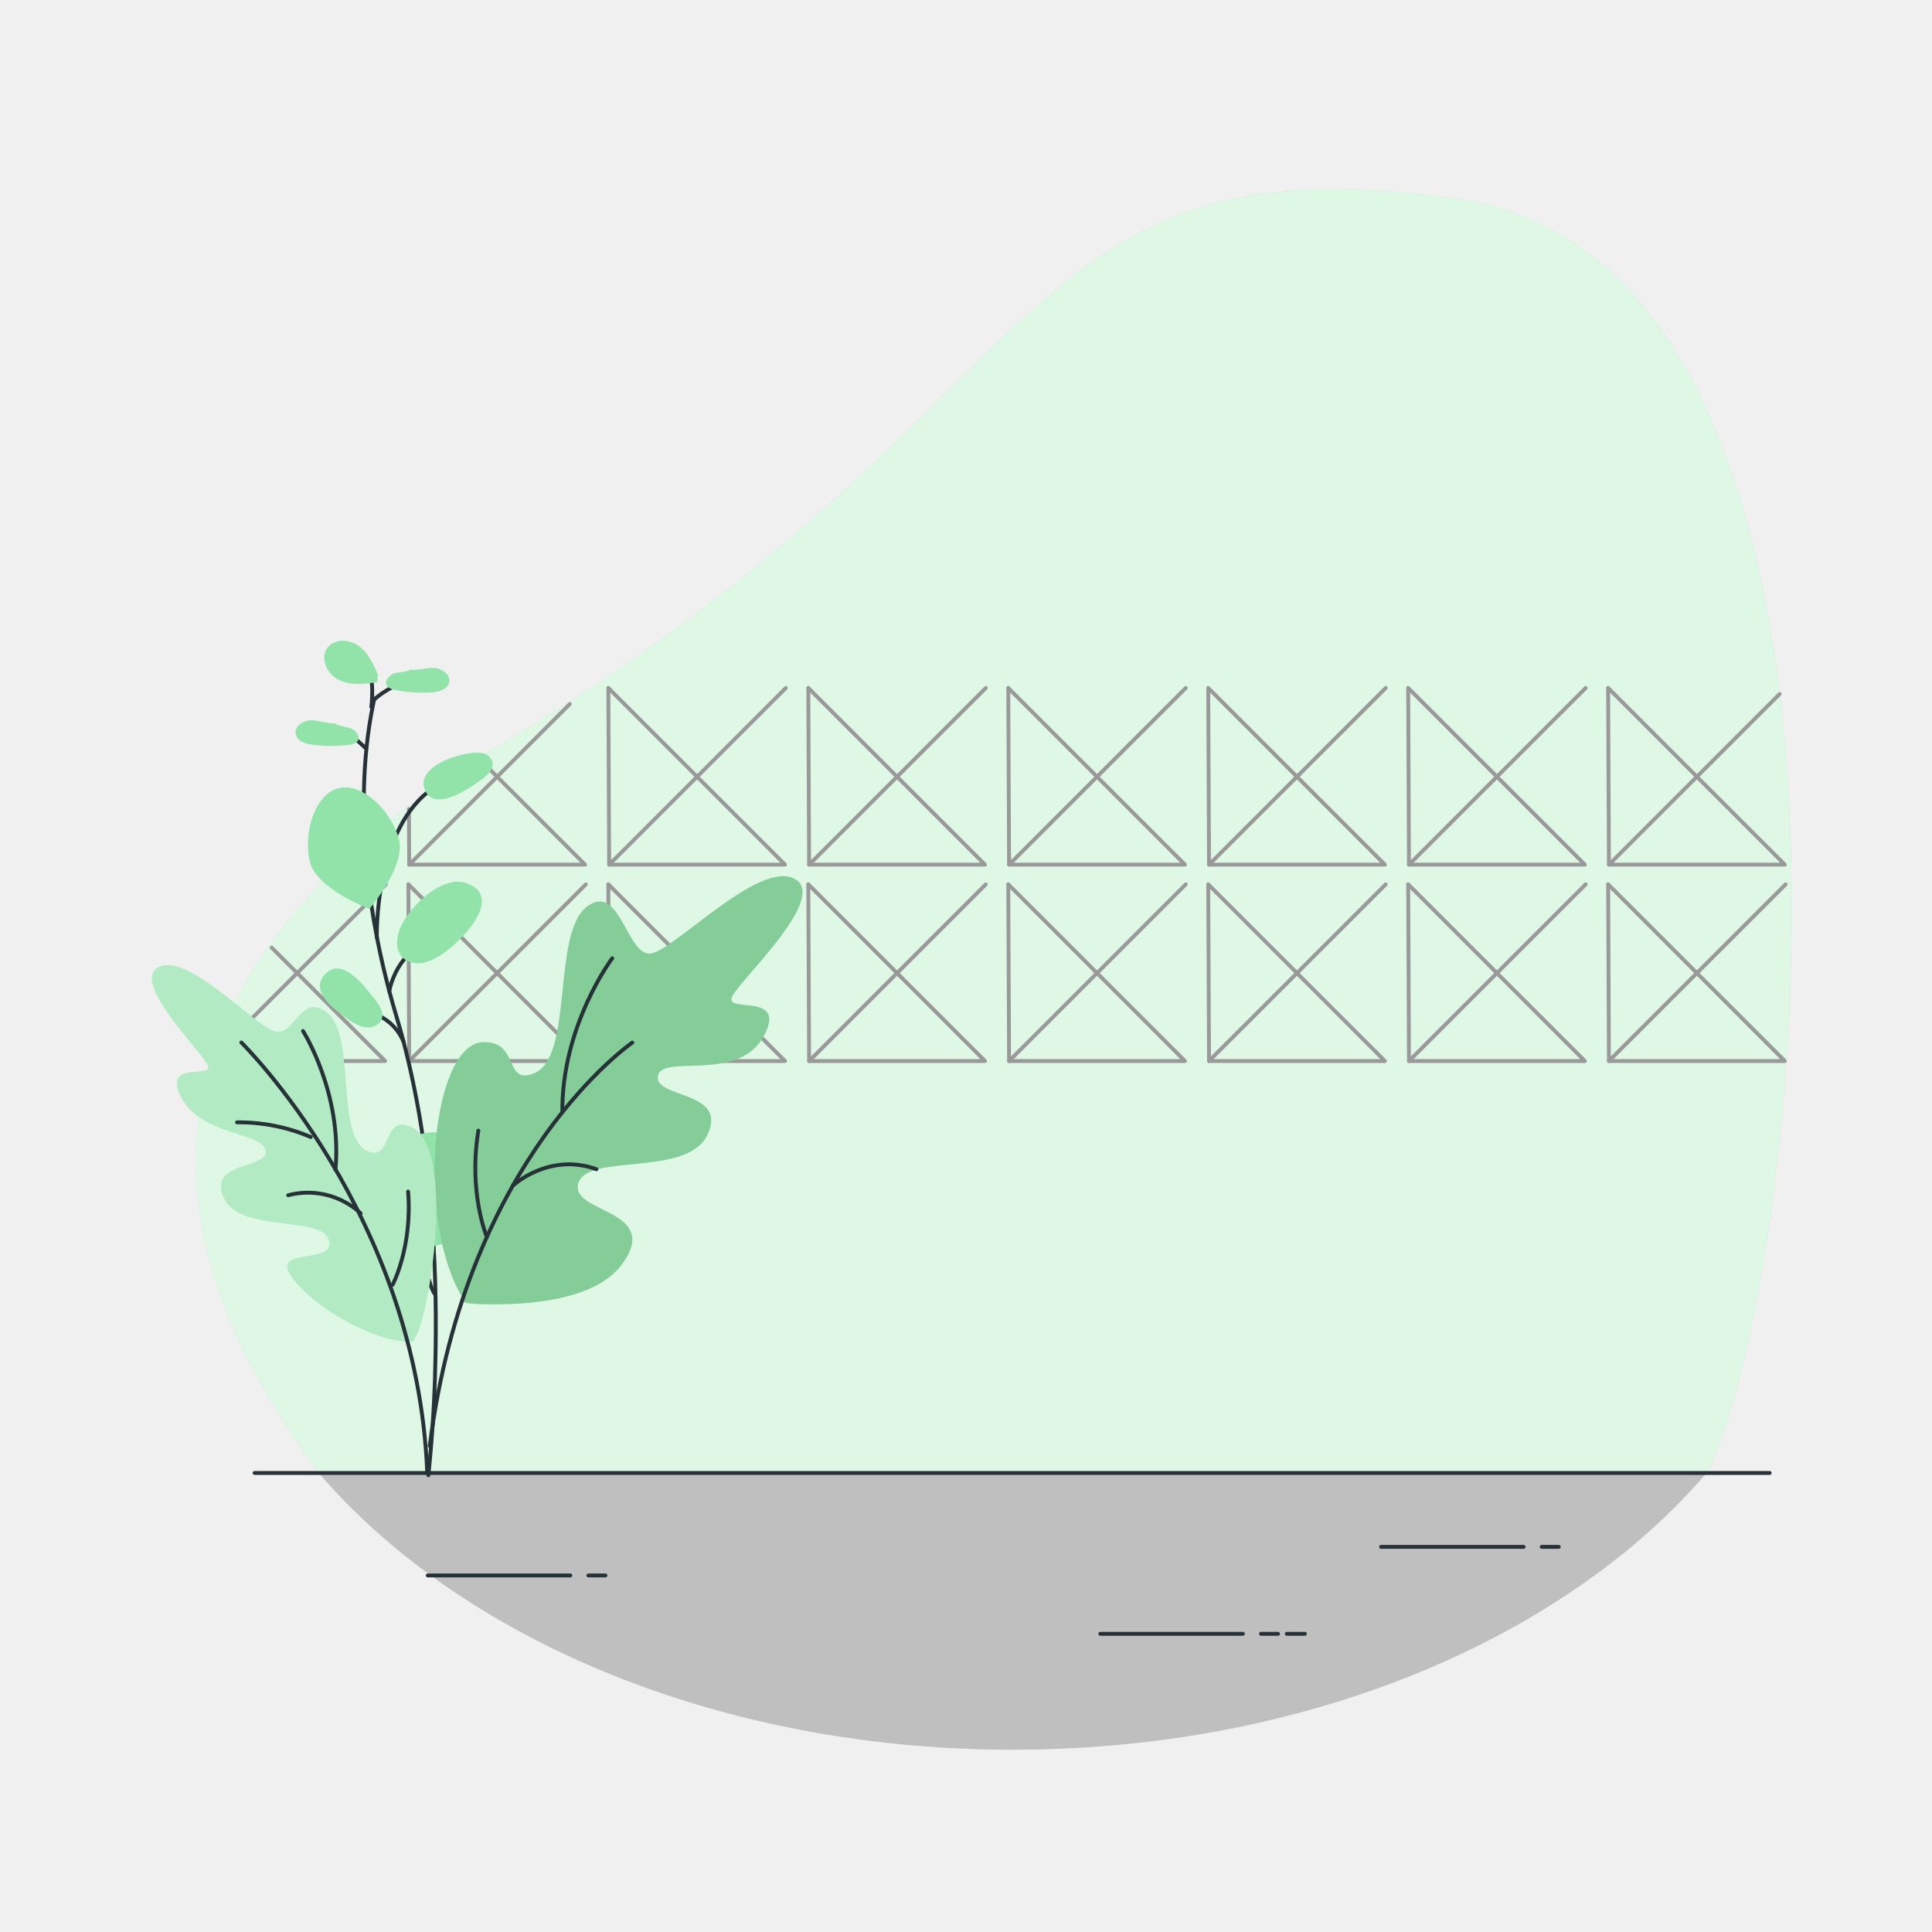
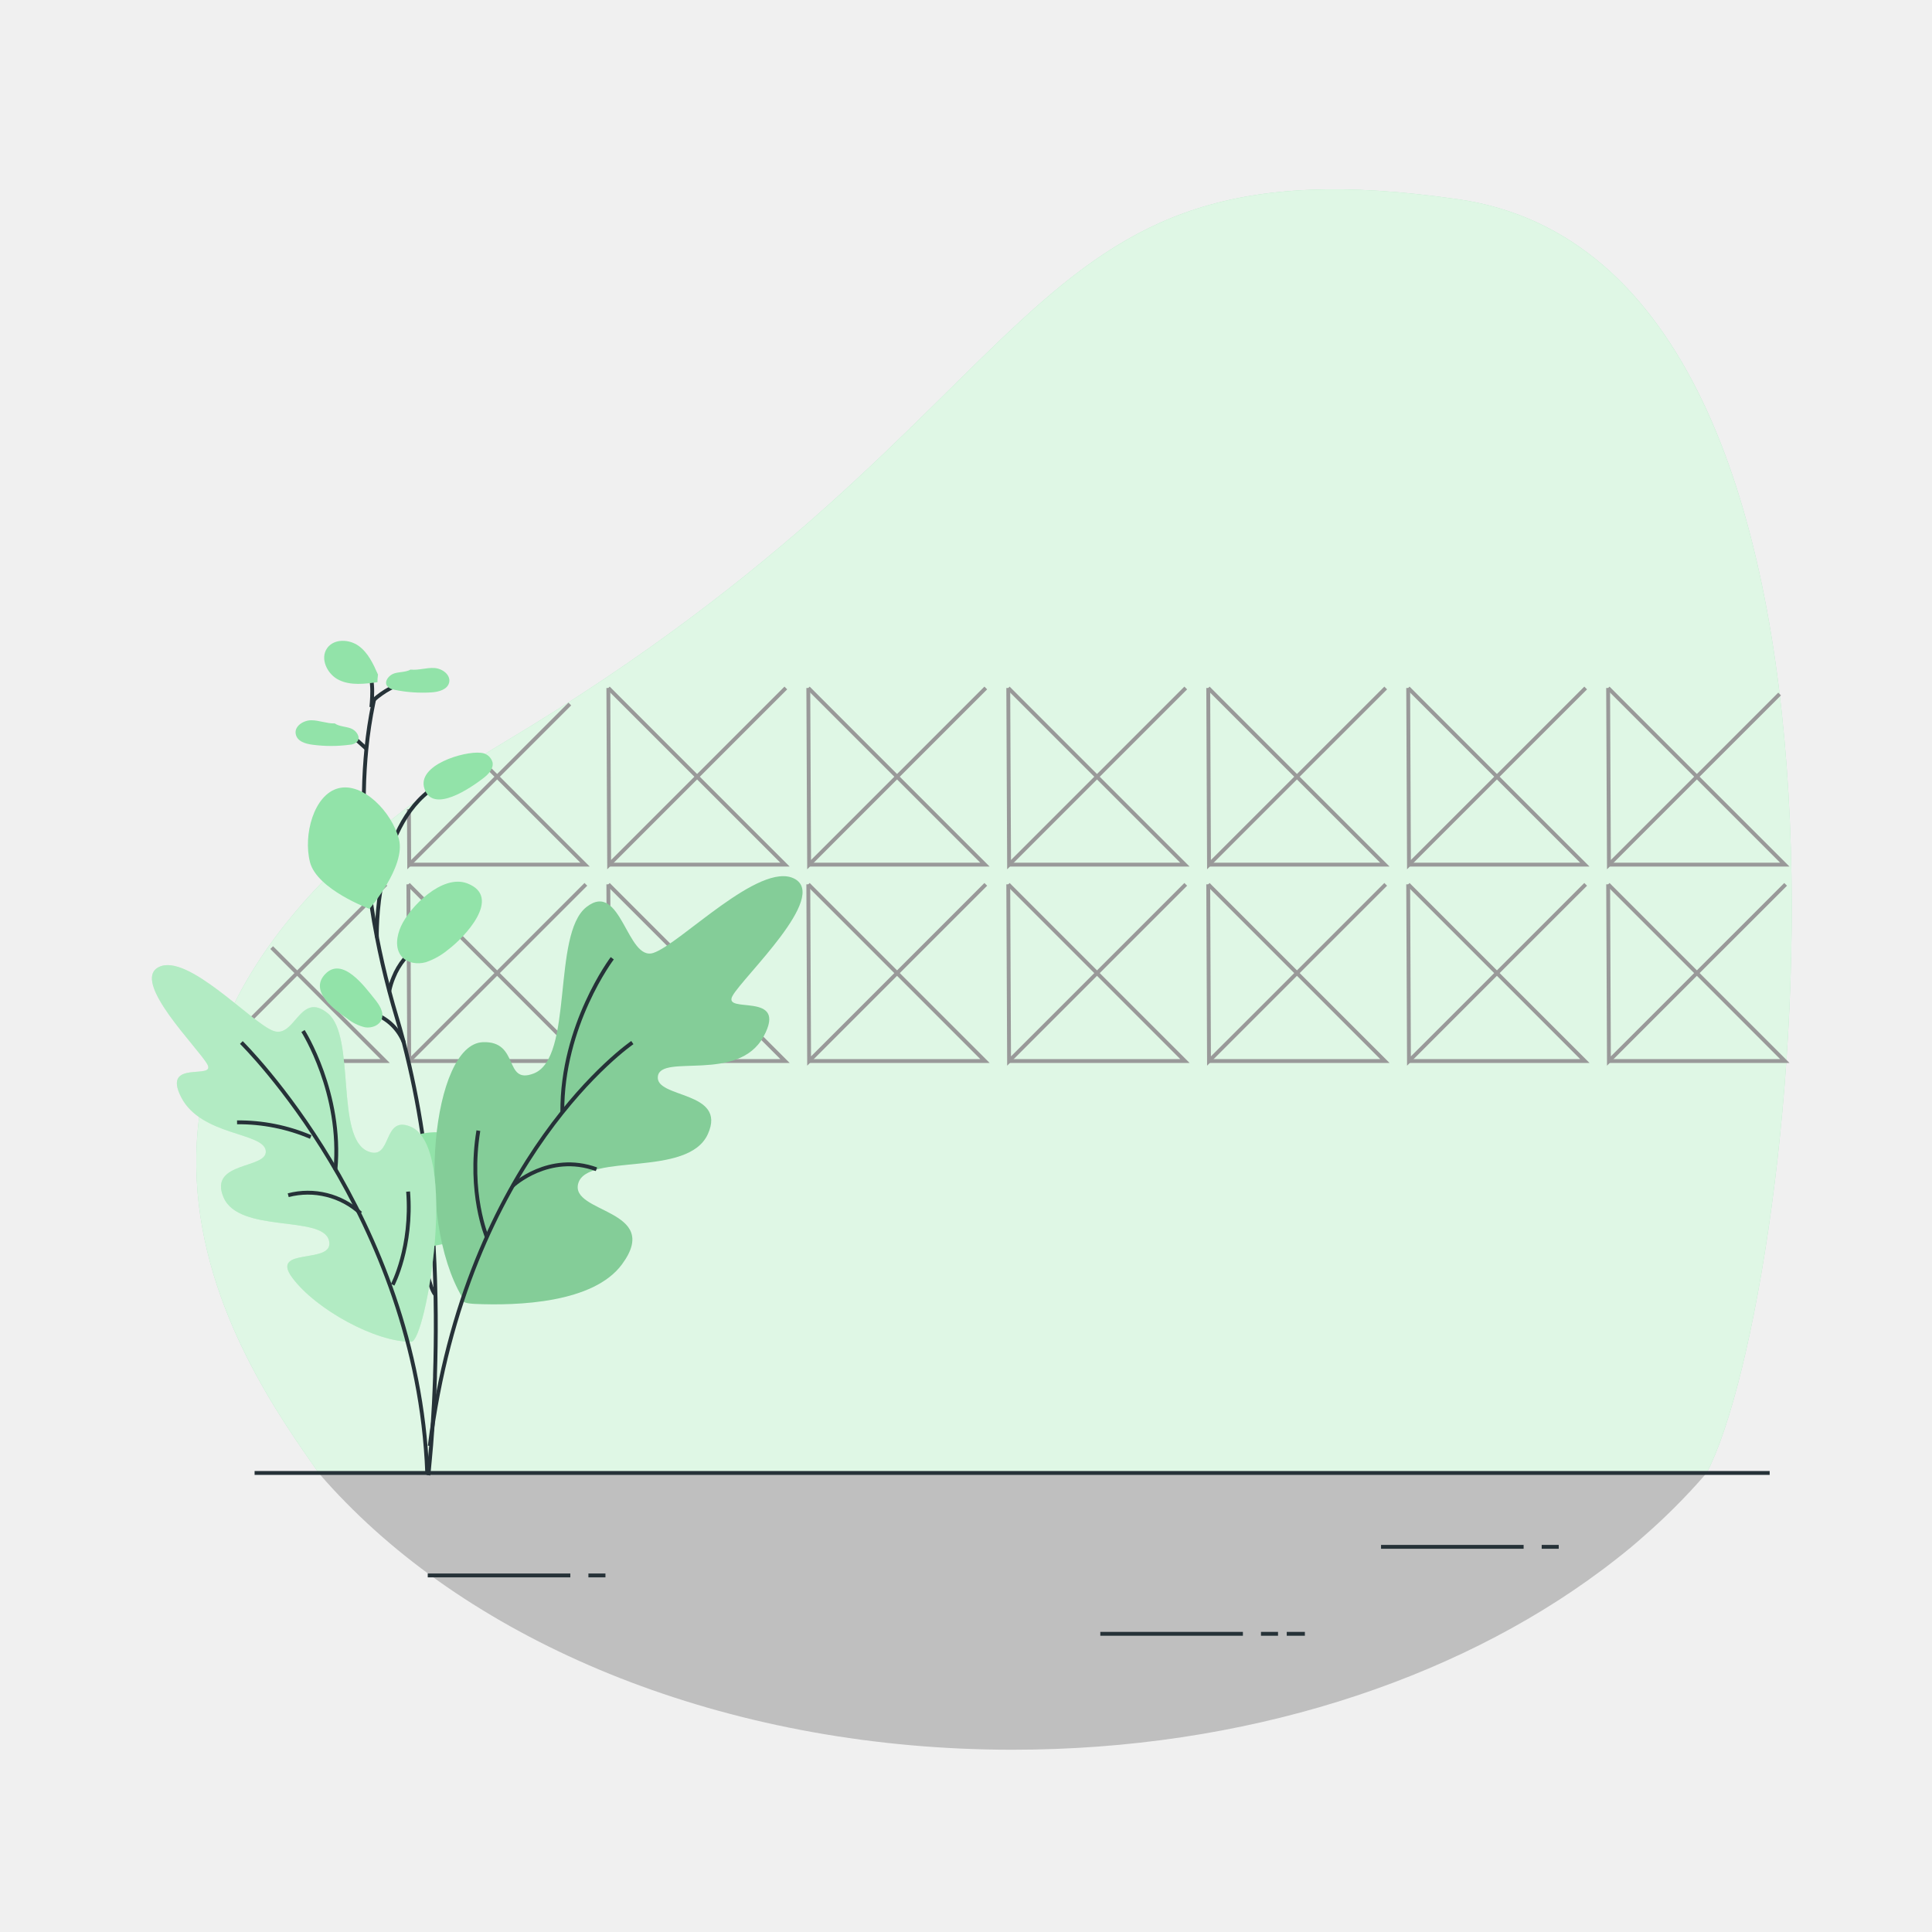
<svg xmlns="http://www.w3.org/2000/svg" viewBox="0 0 500 500">
  <defs>
    <clipPath id="freepik--clip-path--inject-194">
-       <path d="M242.78,381.63l92.15-.29s-.42-4.2,3.38-31.15c4.09-29,7.71-80.35,7.71-80.35L324.55,266c-8.27,19.06-35.5,45.76-52.21,37s-27.26-32.82-27.26-32.82-6.2.68-16.83,5.06-12.69,29.15-12.69,29.15l19.78,13-.18,2.77c-1.93,16,2.62,24.4,3.17,25.58Z" style="fill:#92E3A9;stroke:#263238;stroke-linecap:round;stroke-linejoin:round" />
+       <path d="M242.78,381.63l92.15-.29s-.42-4.2,3.38-31.15c4.09-29,7.71-80.35,7.71-80.35L324.55,266c-8.27,19.06-35.5,45.76-52.21,37s-27.26-32.82-27.26-32.82-6.2.68-16.83,5.06-12.69,29.15-12.69,29.15l19.78,13-.18,2.77c-1.93,16,2.62,24.4,3.17,25.58Z" style="fill:#92E3A9;stroke:#263238;strokeLinecap:round;strokeLinejoin:round" />
    </clipPath>
    <clipPath id="freepik--clip-path-2--inject-194">
      <polygon points="189.65 352.91 189.6 352.82 160.05 352.82 171.19 372.47 171.24 372.56 200.79 372.56 189.65 352.91" style="fill:#92E3A9;stroke:#263238;stroke-miterlimit:10" />
    </clipPath>
    <clipPath id="freepik--clip-path-3--inject-194">
      <polygon points="252.75 352.82 241.61 372.47 241.56 372.56 212.01 372.56 223.15 352.91 223.2 352.82 252.75 352.82" style="fill:#92E3A9;stroke:#263238;stroke-miterlimit:10" />
    </clipPath>
    <clipPath id="freepik--clip-path-4--inject-194">
      <rect x="212.01" y="372.56" width="29.58" height="42.93" style="fill:#92E3A9;stroke:#263238;stroke-miterlimit:10" />
    </clipPath>
  </defs>
  <g id="freepik--background-simple--inject-194">
    <path d="M441.68,381.2H82.47c-19.08-27.38-81.21-111.84,48.4-189.35C276.4,104.81,259.6,34.48,377.41,51.58S466,334.61,441.68,381.2Z" style="fill:#92E3A9" />
    <g style="opacity:0.7">
      <path d="M441.68,381.2H82.47c-19.08-27.38-81.21-111.84,48.4-189.35C276.4,104.81,259.6,34.48,377.41,51.58S466,334.61,441.68,381.2Z" style="fill:#fff" />
    </g>
  </g>
  <g id="freepik--Desk--inject-194">
    <path d="M418.34,403.45q3.87-3,7.5-6.26c2.48-2.17,4.87-4.41,7.17-6.69q4.58-4.53,8.67-9.3H82.47q3.36,3.93,7.07,7.68c37.93,38.66,101.06,63.95,172.54,63.95,59.95,0,114-17.8,152.3-46.35l1.25-.93,2.71-2.1" style="fill:#bfbfbf" />
-     <polyline points="65.89 381.2 441.68 381.2 457.99 381.2" style="fill:none;stroke:#263238;stroke-linecap:round;stroke-linejoin:round" />
-     <line x1="333.01" y1="422.83" x2="337.7" y2="422.83" style="fill:none;stroke:#263238;stroke-linecap:round;stroke-linejoin:round" />
-     <line x1="326.34" y1="422.83" x2="330.75" y2="422.83" style="fill:none;stroke:#263238;stroke-linecap:round;stroke-linejoin:round" />
-     <line x1="284.76" y1="422.83" x2="321.66" y2="422.83" style="fill:none;stroke:#263238;stroke-linecap:round;stroke-linejoin:round" />
-     <line x1="398.99" y1="400.32" x2="403.4" y2="400.32" style="fill:none;stroke:#263238;stroke-linecap:round;stroke-linejoin:round" />
-     <line x1="357.41" y1="400.32" x2="394.31" y2="400.32" style="fill:none;stroke:#263238;stroke-linecap:round;stroke-linejoin:round" />
-     <line x1="152.28" y1="407.72" x2="156.69" y2="407.72" style="fill:none;stroke:#263238;stroke-linecap:round;stroke-linejoin:round" />
-     <line x1="110.7" y1="407.72" x2="147.6" y2="407.72" style="fill:none;stroke:#263238;stroke-linecap:round;stroke-linejoin:round" />
+     <polyline points="65.89 381.2 441.68 381.2 457.99 381.2" style="fill:none;stroke:#263238;strokeLinecap:round;strokeLinejoin:round" />
+     <line x1="333.01" y1="422.83" x2="337.7" y2="422.83" style="fill:none;stroke:#263238;strokeLinecap:round;strokeLinejoin:round" />
+     <line x1="326.34" y1="422.83" x2="330.75" y2="422.83" style="fill:none;stroke:#263238;strokeLinecap:round;strokeLinejoin:round" />
+     <line x1="284.76" y1="422.83" x2="321.66" y2="422.83" style="fill:none;stroke:#263238;strokeLinecap:round;strokeLinejoin:round" />
+     <line x1="398.99" y1="400.32" x2="403.4" y2="400.32" style="fill:none;stroke:#263238;strokeLinecap:round;strokeLinejoin:round" />
+     <line x1="357.41" y1="400.32" x2="394.31" y2="400.32" style="fill:none;stroke:#263238;strokeLinecap:round;strokeLinejoin:round" />
+     <line x1="152.28" y1="407.72" x2="156.69" y2="407.72" style="fill:none;stroke:#263238;strokeLinecap:round;strokeLinejoin:round" />
+     <line x1="110.7" y1="407.72" x2="147.6" y2="407.72" style="fill:none;stroke:#263238;strokeLinecap:round;strokeLinejoin:round" />
  </g>
  <g id="freepik--Wall--inject-194">
-     <polyline points="105.9 223.77 151.42 223.77 128.66 201.01 124.22 196.58" style="fill:none;stroke:#999;stroke-linecap:round;stroke-linejoin:round" />
-     <polyline points="147.47 182.2 128.66 201.01 105.9 223.77 105.83 209.4" style="fill:none;stroke:#999;stroke-linecap:round;stroke-linejoin:round" />
-     <polyline points="157.44 178.05 203.16 223.77 157.65 223.77" style="fill:none;stroke:#999;stroke-linecap:round;stroke-linejoin:round" />
-     <polyline points="157.44 178.05 157.65 223.77 203.37 178.05" style="fill:none;stroke:#999;stroke-linecap:round;stroke-linejoin:round" />
-     <polyline points="209.19 178.05 254.91 223.77 209.4 223.77" style="fill:none;stroke:#999;stroke-linecap:round;stroke-linejoin:round" />
-     <polyline points="209.19 178.05 209.4 223.77 255.12 178.05" style="fill:none;stroke:#999;stroke-linecap:round;stroke-linejoin:round" />
-     <polyline points="260.94 178.05 306.66 223.77 261.15 223.77" style="fill:none;stroke:#999;stroke-linecap:round;stroke-linejoin:round" />
-     <polyline points="260.94 178.05 261.15 223.77 306.87 178.05" style="fill:none;stroke:#999;stroke-linecap:round;stroke-linejoin:round" />
-     <polyline points="312.69 178.05 358.41 223.77 312.89 223.77" style="fill:none;stroke:#999;stroke-linecap:round;stroke-linejoin:round" />
-     <polyline points="312.69 178.05 312.89 223.77 358.62 178.05" style="fill:none;stroke:#999;stroke-linecap:round;stroke-linejoin:round" />
-     <polyline points="364.44 178.05 410.16 223.77 364.64 223.77" style="fill:none;stroke:#999;stroke-linecap:round;stroke-linejoin:round" />
-     <polyline points="364.44 178.05 364.64 223.77 410.37 178.05" style="fill:none;stroke:#999;stroke-linecap:round;stroke-linejoin:round" />
-     <polyline points="416.19 178.05 461.91 223.77 416.39 223.77" style="fill:none;stroke:#999;stroke-linecap:round;stroke-linejoin:round" />
-     <polyline points="460.56 179.61 439.15 201.01 416.39 223.77 416.18 178.05" style="fill:none;stroke:#999;stroke-linecap:round;stroke-linejoin:round" />
-     <polyline points="54.15 274.59 55.69 274.59 99.67 274.59 76.91 251.83 70.31 245.24" style="fill:none;stroke:#999;stroke-linecap:round;stroke-linejoin:round" />
-     <polyline points="99.87 228.87 76.91 251.83 56.43 272.31 54.15 274.59" style="fill:none;stroke:#999;stroke-linecap:round;stroke-linejoin:round" />
-     <polyline points="105.69 228.87 151.41 274.59 105.9 274.59" style="fill:none;stroke:#999;stroke-linecap:round;stroke-linejoin:round" />
-     <polyline points="105.69 228.87 105.9 274.59 151.62 228.87" style="fill:none;stroke:#999;stroke-linecap:round;stroke-linejoin:round" />
-     <polyline points="157.44 228.87 203.16 274.59 157.65 274.59" style="fill:none;stroke:#999;stroke-linecap:round;stroke-linejoin:round" />
-     <polyline points="157.44 228.87 157.65 274.59 203.37 228.87" style="fill:none;stroke:#999;stroke-linecap:round;stroke-linejoin:round" />
-     <polyline points="209.19 228.87 254.91 274.59 209.4 274.59" style="fill:none;stroke:#999;stroke-linecap:round;stroke-linejoin:round" />
-     <polyline points="209.19 228.87 209.4 274.59 255.12 228.87" style="fill:none;stroke:#999;stroke-linecap:round;stroke-linejoin:round" />
-     <polyline points="260.94 228.87 306.66 274.59 261.15 274.59" style="fill:none;stroke:#999;stroke-linecap:round;stroke-linejoin:round" />
-     <polyline points="260.94 228.87 261.15 274.59 306.87 228.87" style="fill:none;stroke:#999;stroke-linecap:round;stroke-linejoin:round" />
-     <polyline points="312.69 228.87 358.41 274.59 312.89 274.59" style="fill:none;stroke:#999;stroke-linecap:round;stroke-linejoin:round" />
-     <polyline points="312.69 228.87 312.89 274.59 358.62 228.87" style="fill:none;stroke:#999;stroke-linecap:round;stroke-linejoin:round" />
-     <polyline points="364.44 228.87 410.16 274.59 364.64 274.59" style="fill:none;stroke:#999;stroke-linecap:round;stroke-linejoin:round" />
-     <polyline points="364.44 228.87 364.64 274.59 410.37 228.87" style="fill:none;stroke:#999;stroke-linecap:round;stroke-linejoin:round" />
-     <polyline points="416.19 228.87 461.91 274.59 416.39 274.59" style="fill:none;stroke:#999;stroke-linecap:round;stroke-linejoin:round" />
-     <polyline points="416.19 228.87 416.39 274.59 462.12 228.87" style="fill:none;stroke:#999;stroke-linecap:round;stroke-linejoin:round" />
+     <polyline points="105.9 223.77 151.42 223.77 128.66 201.01 124.22 196.58" style="fill:none;stroke:#999;strokeLinecap:round;strokeLinejoin:round" />
+     <polyline points="147.47 182.2 128.66 201.01 105.9 223.77 105.83 209.4" style="fill:none;stroke:#999;strokeLinecap:round;strokeLinejoin:round" />
+     <polyline points="157.44 178.05 203.16 223.77 157.65 223.77" style="fill:none;stroke:#999;strokeLinecap:round;strokeLinejoin:round" />
+     <polyline points="157.44 178.05 157.65 223.77 203.37 178.05" style="fill:none;stroke:#999;strokeLinecap:round;strokeLinejoin:round" />
+     <polyline points="209.19 178.05 254.91 223.77 209.4 223.77" style="fill:none;stroke:#999;strokeLinecap:round;strokeLinejoin:round" />
+     <polyline points="209.19 178.05 209.4 223.77 255.12 178.05" style="fill:none;stroke:#999;strokeLinecap:round;strokeLinejoin:round" />
+     <polyline points="260.94 178.05 306.66 223.77 261.15 223.77" style="fill:none;stroke:#999;strokeLinecap:round;strokeLinejoin:round" />
+     <polyline points="260.94 178.05 261.15 223.77 306.87 178.05" style="fill:none;stroke:#999;strokeLinecap:round;strokeLinejoin:round" />
+     <polyline points="312.69 178.05 358.41 223.77 312.89 223.77" style="fill:none;stroke:#999;strokeLinecap:round;strokeLinejoin:round" />
+     <polyline points="312.69 178.05 312.89 223.77 358.62 178.05" style="fill:none;stroke:#999;strokeLinecap:round;strokeLinejoin:round" />
+     <polyline points="364.44 178.05 410.16 223.77 364.64 223.77" style="fill:none;stroke:#999;strokeLinecap:round;strokeLinejoin:round" />
+     <polyline points="364.44 178.05 364.64 223.77 410.37 178.05" style="fill:none;stroke:#999;strokeLinecap:round;strokeLinejoin:round" />
+     <polyline points="416.19 178.05 461.91 223.77 416.39 223.77" style="fill:none;stroke:#999;strokeLinecap:round;strokeLinejoin:round" />
+     <polyline points="460.56 179.61 439.15 201.01 416.39 223.77 416.18 178.05" style="fill:none;stroke:#999;strokeLinecap:round;strokeLinejoin:round" />
+     <polyline points="54.15 274.59 55.69 274.59 99.67 274.59 76.91 251.83 70.31 245.24" style="fill:none;stroke:#999;strokeLinecap:round;strokeLinejoin:round" />
+     <polyline points="99.87 228.87 76.91 251.83 56.43 272.31 54.15 274.59" style="fill:none;stroke:#999;strokeLinecap:round;strokeLinejoin:round" />
+     <polyline points="105.69 228.87 151.41 274.59 105.9 274.59" style="fill:none;stroke:#999;strokeLinecap:round;strokeLinejoin:round" />
+     <polyline points="105.69 228.87 105.9 274.59 151.62 228.87" style="fill:none;stroke:#999;strokeLinecap:round;strokeLinejoin:round" />
+     <polyline points="157.44 228.87 203.16 274.59 157.65 274.59" style="fill:none;stroke:#999;strokeLinecap:round;strokeLinejoin:round" />
+     <polyline points="157.44 228.87 157.65 274.59 203.37 228.87" style="fill:none;stroke:#999;strokeLinecap:round;strokeLinejoin:round" />
+     <polyline points="209.19 228.87 254.91 274.59 209.4 274.59" style="fill:none;stroke:#999;strokeLinecap:round;strokeLinejoin:round" />
+     <polyline points="209.19 228.87 209.4 274.59 255.12 228.87" style="fill:none;stroke:#999;strokeLinecap:round;strokeLinejoin:round" />
+     <polyline points="260.94 228.87 306.66 274.59 261.15 274.59" style="fill:none;stroke:#999;strokeLinecap:round;strokeLinejoin:round" />
+     <polyline points="260.94 228.87 261.15 274.59 306.87 228.87" style="fill:none;stroke:#999;strokeLinecap:round;strokeLinejoin:round" />
+     <polyline points="312.69 228.87 358.41 274.59 312.89 274.59" style="fill:none;stroke:#999;strokeLinecap:round;strokeLinejoin:round" />
+     <polyline points="312.69 228.87 312.89 274.59 358.62 228.87" style="fill:none;stroke:#999;strokeLinecap:round;strokeLinejoin:round" />
+     <polyline points="364.44 228.87 410.16 274.59 364.64 274.59" style="fill:none;stroke:#999;strokeLinecap:round;strokeLinejoin:round" />
+     <polyline points="364.44 228.87 364.64 274.59 410.37 228.87" style="fill:none;stroke:#999;strokeLinecap:round;strokeLinejoin:round" />
+     <polyline points="416.19 228.87 461.91 274.59 416.39 274.59" style="fill:none;stroke:#999;strokeLinecap:round;strokeLinejoin:round" />
+     <polyline points="416.19 228.87 416.39 274.59 462.12 228.87" style="fill:none;stroke:#999;strokeLinecap:round;strokeLinejoin:round" />
  </g>
  <g id="freepik--Plant--inject-194">
-     <path d="M96.81,180.85a0,0,0,0,1,0,.05,1.33,1.33,0,0,0,0,.19c-.06.32-.13.65-.21,1a112.56,112.56,0,0,0-1.77,11.65c-.33,3.36-.59,7.18-.66,11.45a172.84,172.84,0,0,0,2,29.39q.57,3.87,1.38,8c.86,4.46,1.93,9.13,3.22,14q.89,3.36,1.94,6.86c.29.94.56,1.88.83,2.82.32,1.14.64,2.29.94,3.44,0,0,0,0,0,.05a233.9,233.9,0,0,1,4.82,23.66c1.5,9.92,2.42,19.76,2.93,29.09.69,12.42.65,23.91.35,33.4,0,.16,0,.3,0,.46-.32,9.62-.91,17.13-1.33,21.43-.22,2.5-.38,3.92-.39,4" style="fill:none;stroke:#263238;stroke-linecap:round;stroke-linejoin:round" />
-     <path d="M96.76,181.09s0,0,0,0l0,0a22.3,22.3,0,0,1,4.11-2.87,22,22,0,0,1,5.11-1.93" style="fill:#fff;stroke:#263238;stroke-linecap:round;stroke-linejoin:round" />
-     <line x1="94.79" y1="193.74" x2="90.11" y2="189.5" style="fill:none;stroke:#263238;stroke-linecap:round;stroke-linejoin:round" />
-     <path d="M100.74,256.54h0a18.25,18.25,0,0,1,1.1-3.6,17.92,17.92,0,0,1,2.79-4.73,18.27,18.27,0,0,1,2.93-2.9" style="fill:none;stroke:#263238;stroke-linecap:round;stroke-linejoin:round" />
-     <path d="M104.47,269.7a12.87,12.87,0,0,0-7.31-7.21" style="fill:none;stroke:#263238;stroke-linecap:round;stroke-linejoin:round" />
-     <path d="M112.6,335c-1.57-1.88-2.75-9.07-3.39-12.92-.15-.93-.28-1.71-.38-2.28" style="fill:#fff;stroke:#263238;stroke-linecap:round;stroke-linejoin:round" />
-     <path d="M97.53,242.63s-.83-28.5,14.82-38.83" style="fill:none;stroke:#263238;stroke-linecap:round;stroke-linejoin:round" />
+     <path d="M96.81,180.85a0,0,0,0,1,0,.05,1.33,1.33,0,0,0,0,.19c-.06.32-.13.65-.21,1a112.56,112.56,0,0,0-1.77,11.65c-.33,3.36-.59,7.18-.66,11.45a172.84,172.84,0,0,0,2,29.39q.57,3.87,1.38,8c.86,4.46,1.93,9.13,3.22,14q.89,3.36,1.94,6.86c.29.94.56,1.88.83,2.82.32,1.14.64,2.29.94,3.44,0,0,0,0,0,.05a233.9,233.9,0,0,1,4.82,23.66c1.5,9.92,2.42,19.76,2.93,29.09.69,12.42.65,23.91.35,33.4,0,.16,0,.3,0,.46-.32,9.62-.91,17.13-1.33,21.43-.22,2.5-.38,3.92-.39,4" style="fill:none;stroke:#263238;strokeLinecap:round;strokeLinejoin:round" />
+     <path d="M96.76,181.09s0,0,0,0l0,0a22.3,22.3,0,0,1,4.11-2.87,22,22,0,0,1,5.11-1.93" style="fill:#fff;stroke:#263238;strokeLinecap:round;strokeLinejoin:round" />
+     <line x1="94.79" y1="193.74" x2="90.11" y2="189.5" style="fill:none;stroke:#263238;strokeLinecap:round;strokeLinejoin:round" />
+     <path d="M100.74,256.54h0a18.25,18.25,0,0,1,1.1-3.6,17.92,17.92,0,0,1,2.79-4.73,18.27,18.27,0,0,1,2.93-2.9" style="fill:none;stroke:#263238;strokeLinecap:round;strokeLinejoin:round" />
+     <path d="M104.47,269.7a12.87,12.87,0,0,0-7.31-7.21" style="fill:none;stroke:#263238;strokeLinecap:round;strokeLinejoin:round" />
+     <path d="M112.6,335c-1.57-1.88-2.75-9.07-3.39-12.92-.15-.93-.28-1.71-.38-2.28" style="fill:#fff;stroke:#263238;strokeLinecap:round;strokeLinejoin:round" />
+     <path d="M97.53,242.63s-.83-28.5,14.82-38.83" style="fill:none;stroke:#263238;strokeLinecap:round;strokeLinejoin:round" />
    <path d="M96.12,303.79c-2.05,6.64,12.27,19.29,12.27,19.29s19-2.37,21-9-2.75-17.51-11.94-20.35S98.17,297.14,96.12,303.79Z" style="fill:#92E3A9" />
    <path d="M80.23,223.14c1.82,7.06,15.38,12.07,15.38,12.07s9.45-10.94,7.64-18S93.93,202.38,87.58,204,78.41,216.09,80.23,223.14Z" style="fill:#92E3A9" />
    <path d="M116,245.75a18.08,18.08,0,0,1-5.82,3.28c-2.16.59-4.74.23-6.21-1.46-1.82-2.1-1.33-5.35-.18-7.88,2.27-5,10.66-13.52,17.11-11.08C130.18,232.13,120.13,242.67,116,245.75Z" style="fill:#92E3A9" />
    <path d="M96.94,258.52c1.22,1.51,2.51,3.42,1.84,5.25-.59,1.62-2.58,2.36-4.28,2.1a11.47,11.47,0,0,1-4.61-2.25c-3.28-2.28-10-7.07-5.72-11.54C88.64,247.43,94.36,255.33,96.94,258.52Z" style="fill:#92E3A9" />
    <path d="M124.41,194.82a3.39,3.39,0,0,1,3.07,2.49c.28,1.63-1.07,3.06-2.38,4.07-3.26,2.51-13.06,9.3-15.25,2.75C107.78,198,120.08,194.35,124.41,194.82Z" style="fill:#92E3A9" />
    <path d="M106.35,173.3c2,.19,4-.54,6.06-.42s4.28,1.76,3.83,3.75c-.42,1.83-2.69,2.44-4.57,2.56a36.54,36.54,0,0,1-9.56-.66,3,3,0,0,1-1.94-1c-.82-1.21.49-2.83,1.88-3.26s3-.28,4.24-1Z" style="fill:#92E3A9" />
    <path d="M86.58,187.22c-2,.05-4-.81-6-.82s-4.38,1.48-4.06,3.48,2.52,2.62,4.39,2.86a36.58,36.58,0,0,0,9.58,0,2.91,2.91,0,0,0,2-.85c.9-1.15-.3-2.85-1.66-3.37s-3-.48-4.16-1.28Z" style="fill:#92E3A9" />
-     <path d="M96.11,183s.93-8.09-1-8.75" style="fill:none;stroke:#263238;stroke-linecap:round;stroke-linejoin:round" />
+     <path d="M96.11,183s.93-8.09-1-8.75" style="fill:none;stroke:#263238;strokeLinecap:round;strokeLinejoin:round" />
    <path d="M97.82,174.57c-1.22-2.76-2.55-5.64-5-7.41s-6.34-1.91-8.12.53c-2,2.72,0,6.86,3.05,8.31s6.6,1,9.94.55c0-.49,0-1,.08-1.49Z" style="fill:#92E3A9" />
    <path d="M119.61,335.71c.16.25-1.21,1.54,3.29,1.74,11.08.49,30.69-.2,38.08-10.26,10.56-14.36-13.69-13.11-11.31-21s28.41-1.37,33.52-12.69-13.83-9.16-12.93-15,20.75,1.79,27.33-10.21-10.79-5.62-8-10.59,24.93-25.64,16-30.29S176,244.32,169.11,246.61s-8.35-18.93-17.35-11.86-3.2,39.14-13.69,43.09c-7.8,2.94-3.51-8.53-13.14-8.12C111.85,270.28,107.42,315.19,119.61,335.71Z" style="fill:#92E3A9" />
    <g style="opacity:0.1">
      <path d="M119.61,335.71c.16.25-1.21,1.54,3.29,1.74,11.08.49,30.69-.2,38.08-10.26,10.56-14.36-13.69-13.11-11.31-21s28.41-1.37,33.52-12.69-13.83-9.16-12.93-15,20.75,1.79,27.33-10.21-10.79-5.62-8-10.59,24.93-25.64,16-30.29S176,244.32,169.11,246.61s-8.35-18.93-17.35-11.86-3.2,39.14-13.69,43.09c-7.8,2.94-3.51-8.53-13.14-8.12C111.85,270.28,107.42,315.19,119.61,335.71Z" />
    </g>
-     <path d="M163.65,269.82s-43,29.39-52.43,104.38" style="fill:none;stroke:#263238;stroke-linecap:round;stroke-linejoin:round" />
-     <path d="M158.45,248s-13.08,17.28-12.92,39.82" style="fill:none;stroke:#263238;stroke-linecap:round;stroke-linejoin:round" />
-     <path d="M132.7,306.87s9.3-8.74,21.66-4.27" style="fill:none;stroke:#263238;stroke-linecap:round;stroke-linejoin:round" />
-     <path d="M126,320.15s-4.85-11.44-2.2-27.54" style="fill:none;stroke:#263238;stroke-linecap:round;stroke-linejoin:round" />
+     <path d="M163.65,269.82s-43,29.39-52.43,104.38" style="fill:none;stroke:#263238;strokeLinecap:round;strokeLinejoin:round" />
+     <path d="M158.45,248s-13.08,17.28-12.92,39.82" style="fill:none;stroke:#263238;strokeLinecap:round;strokeLinejoin:round" />
+     <path d="M132.7,306.87s9.3-8.74,21.66-4.27" style="fill:none;stroke:#263238;strokeLinecap:round;strokeLinejoin:round" />
+     <path d="M126,320.15s-4.85-11.44-2.2-27.54" style="fill:none;stroke:#263238;strokeLinecap:round;strokeLinejoin:round" />
    <path d="M106.48,347.24c-9.12.17-24.7-8.3-30.82-16.54s11.25-3.17,9.46-9.73-23.31-1.72-27.28-11.12,11.55-7.24,10.94-12.05S52.07,294,46.91,284s9-4.39,6.76-8.53-20-21.58-12.53-25.22,24,14.53,29.62,16.55,6.87-10.51,14.12-4.51,1.82,32.22,10.35,35.68c6.36,2.58,3.66-9.43,11-6.4C119,296.84,110.18,347.17,106.48,347.24Z" style="fill:#92E3A9" />
    <g style="opacity:0.3">
      <path d="M106.48,347.24c-9.12.17-24.7-8.3-30.82-16.54s11.25-3.17,9.46-9.73-23.31-1.72-27.28-11.12,11.55-7.24,10.94-12.05S52.07,294,46.91,284s9-4.39,6.76-8.53-20-21.58-12.53-25.22,24,14.53,29.62,16.55,6.87-10.51,14.12-4.51,1.82,32.22,10.35,35.68c6.36,2.58,3.66-9.43,11-6.4C119,296.84,110.18,347.17,106.48,347.24Z" style="fill:#fff" />
    </g>
-     <path d="M62.46,269.8s45.49,44.6,48.1,111.27" style="fill:none;stroke:#263238;stroke-linecap:round;stroke-linejoin:round" />
-     <path d="M61.35,290.46a47.43,47.43,0,0,1,19.07,3.8l0,0" style="fill:none;stroke:#263238;stroke-linecap:round;stroke-linejoin:round" />
-     <path d="M78.42,266.83s10.23,16.08,8.39,35.92" style="fill:none;stroke:#263238;stroke-linecap:round;stroke-linejoin:round" />
-     <path d="M93.34,314a20.13,20.13,0,0,0-18.75-4.68" style="fill:none;stroke:#263238;stroke-linecap:round;stroke-linejoin:round" />
-     <path d="M101.62,332.49s5.14-9.75,4-24.11" style="fill:none;stroke:#263238;stroke-linecap:round;stroke-linejoin:round" />
+     <path d="M62.46,269.8s45.49,44.6,48.1,111.27" style="fill:none;stroke:#263238;strokeLinecap:round;strokeLinejoin:round" />
+     <path d="M61.35,290.46a47.43,47.43,0,0,1,19.07,3.8l0,0" style="fill:none;stroke:#263238;strokeLinecap:round;strokeLinejoin:round" />
+     <path d="M78.42,266.83s10.23,16.08,8.39,35.92" style="fill:none;stroke:#263238;strokeLinecap:round;strokeLinejoin:round" />
+     <path d="M93.34,314a20.13,20.13,0,0,0-18.75-4.68" style="fill:none;stroke:#263238;strokeLinecap:round;strokeLinejoin:round" />
+     <path d="M101.62,332.49s5.14-9.75,4-24.11" style="fill:none;stroke:#263238;strokeLinecap:round;strokeLinejoin:round" />
  </g>
</svg>
